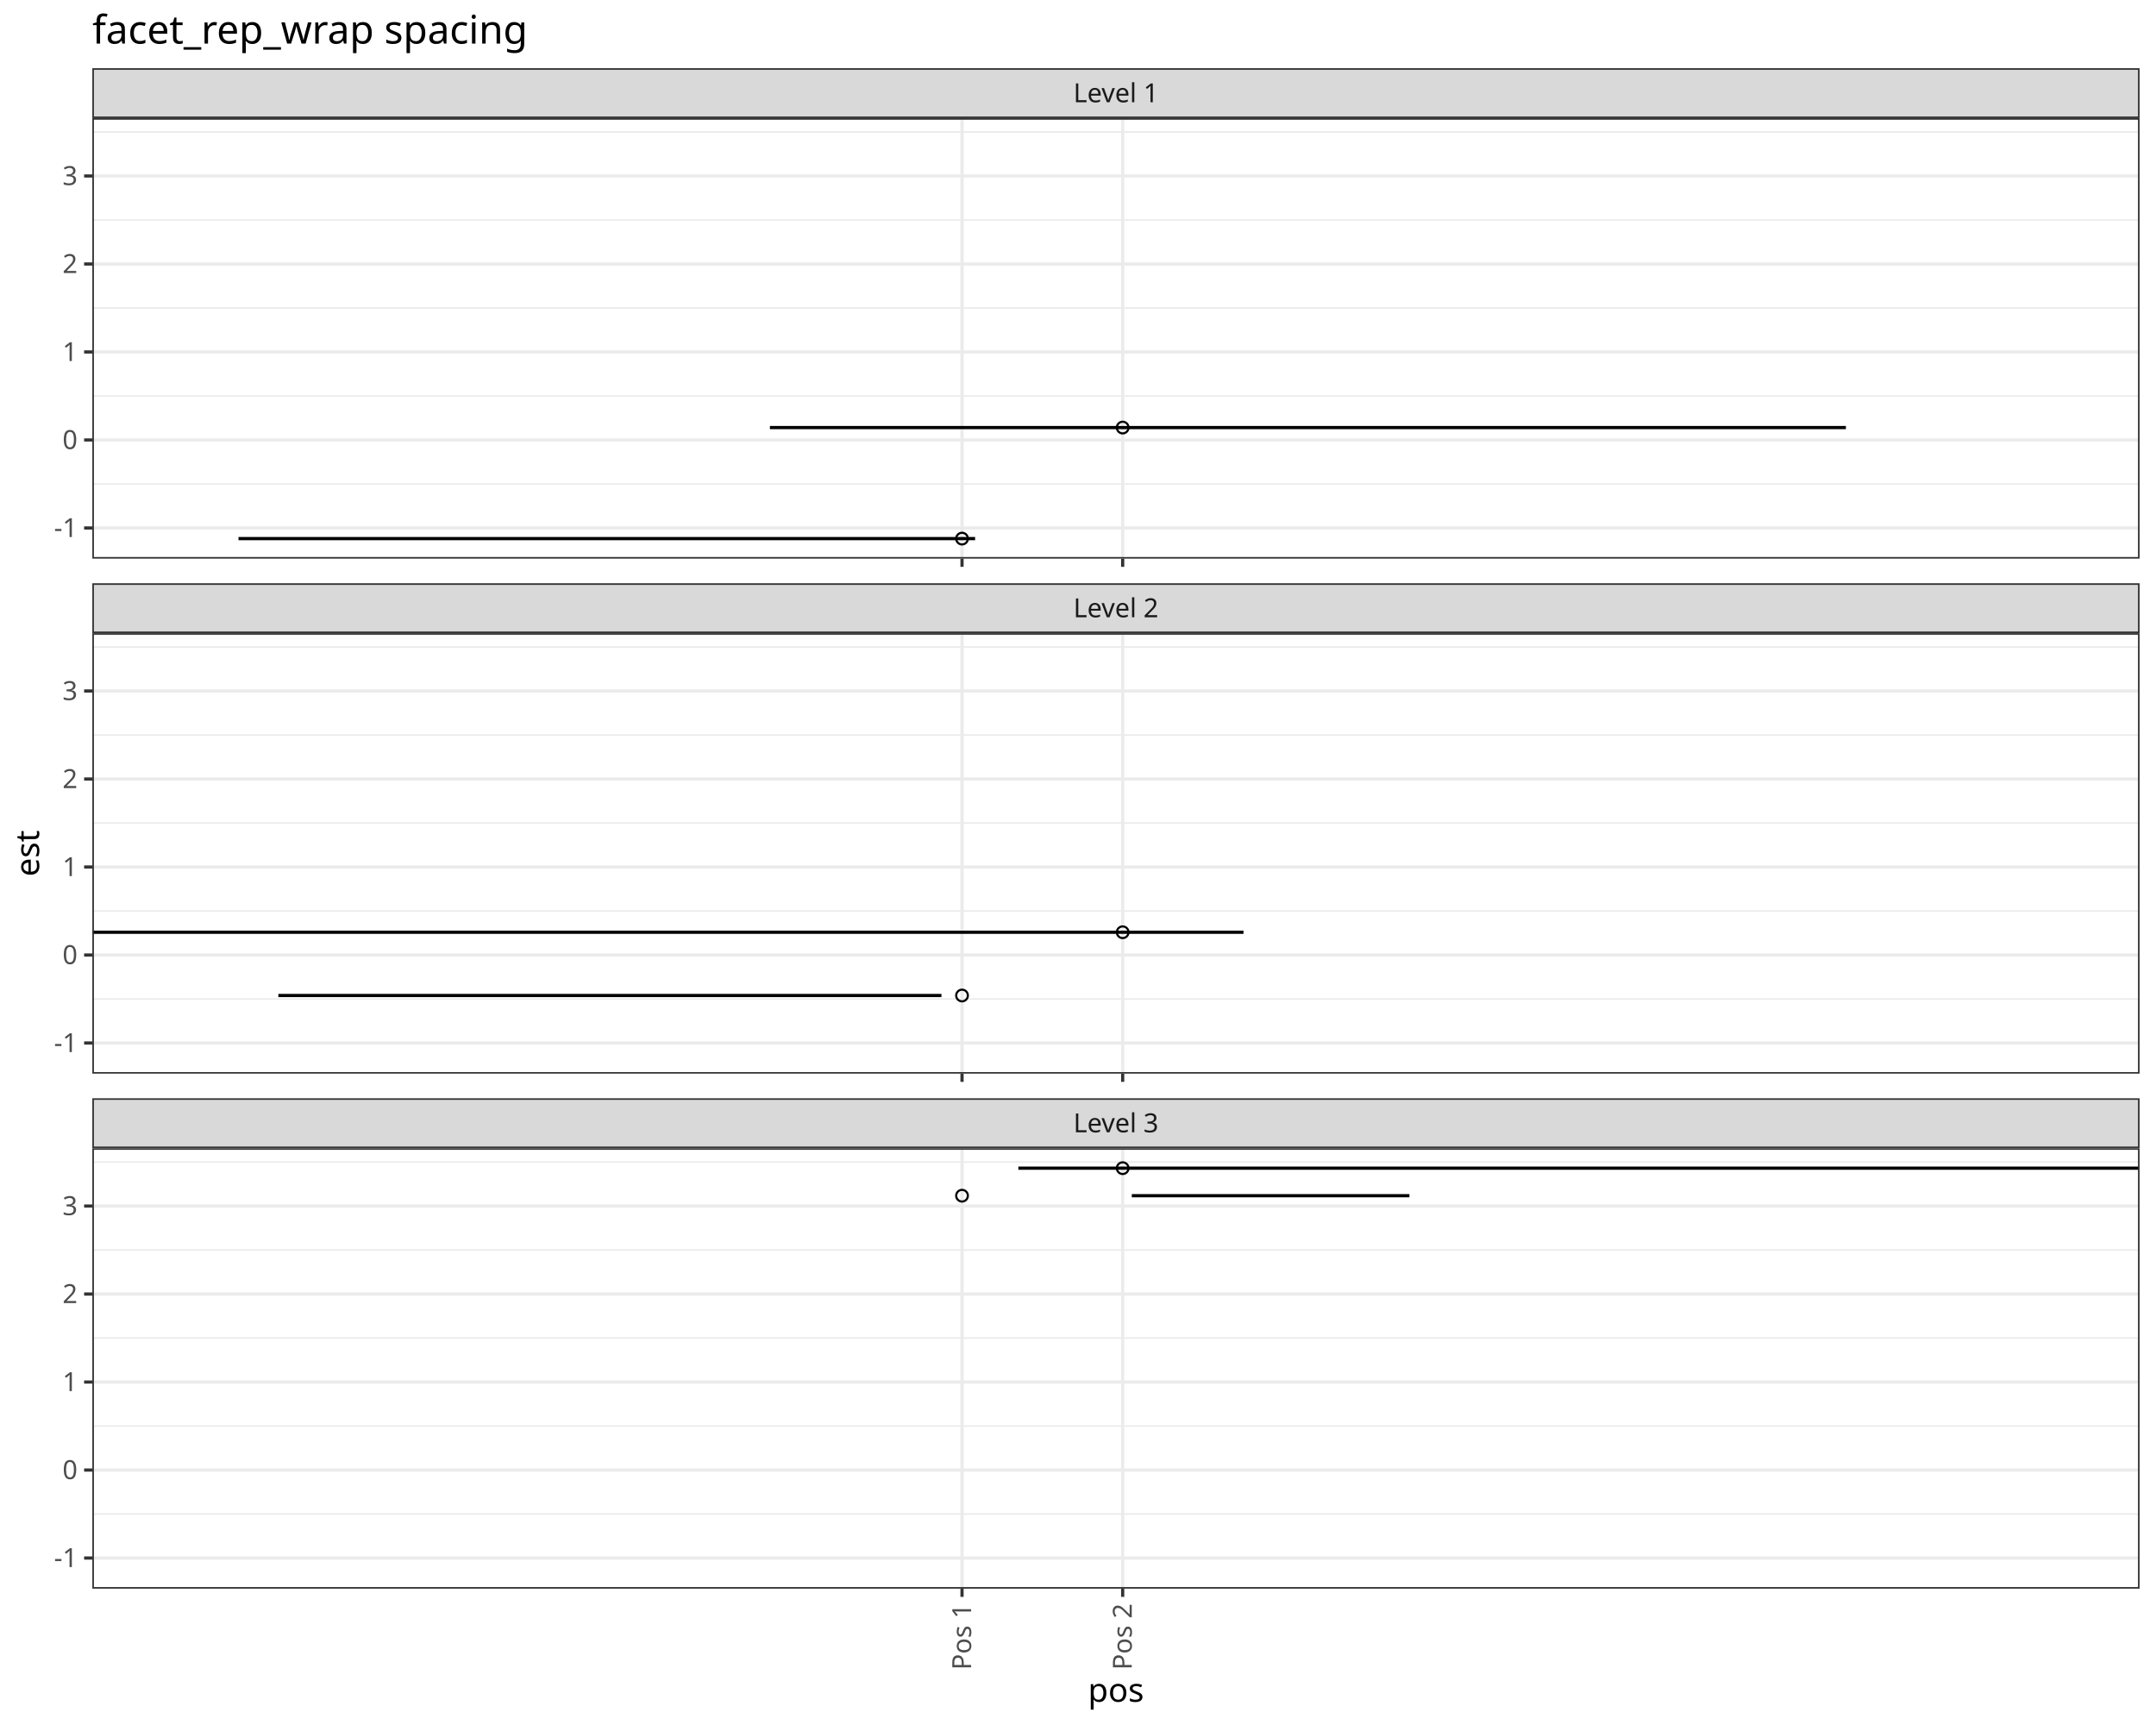
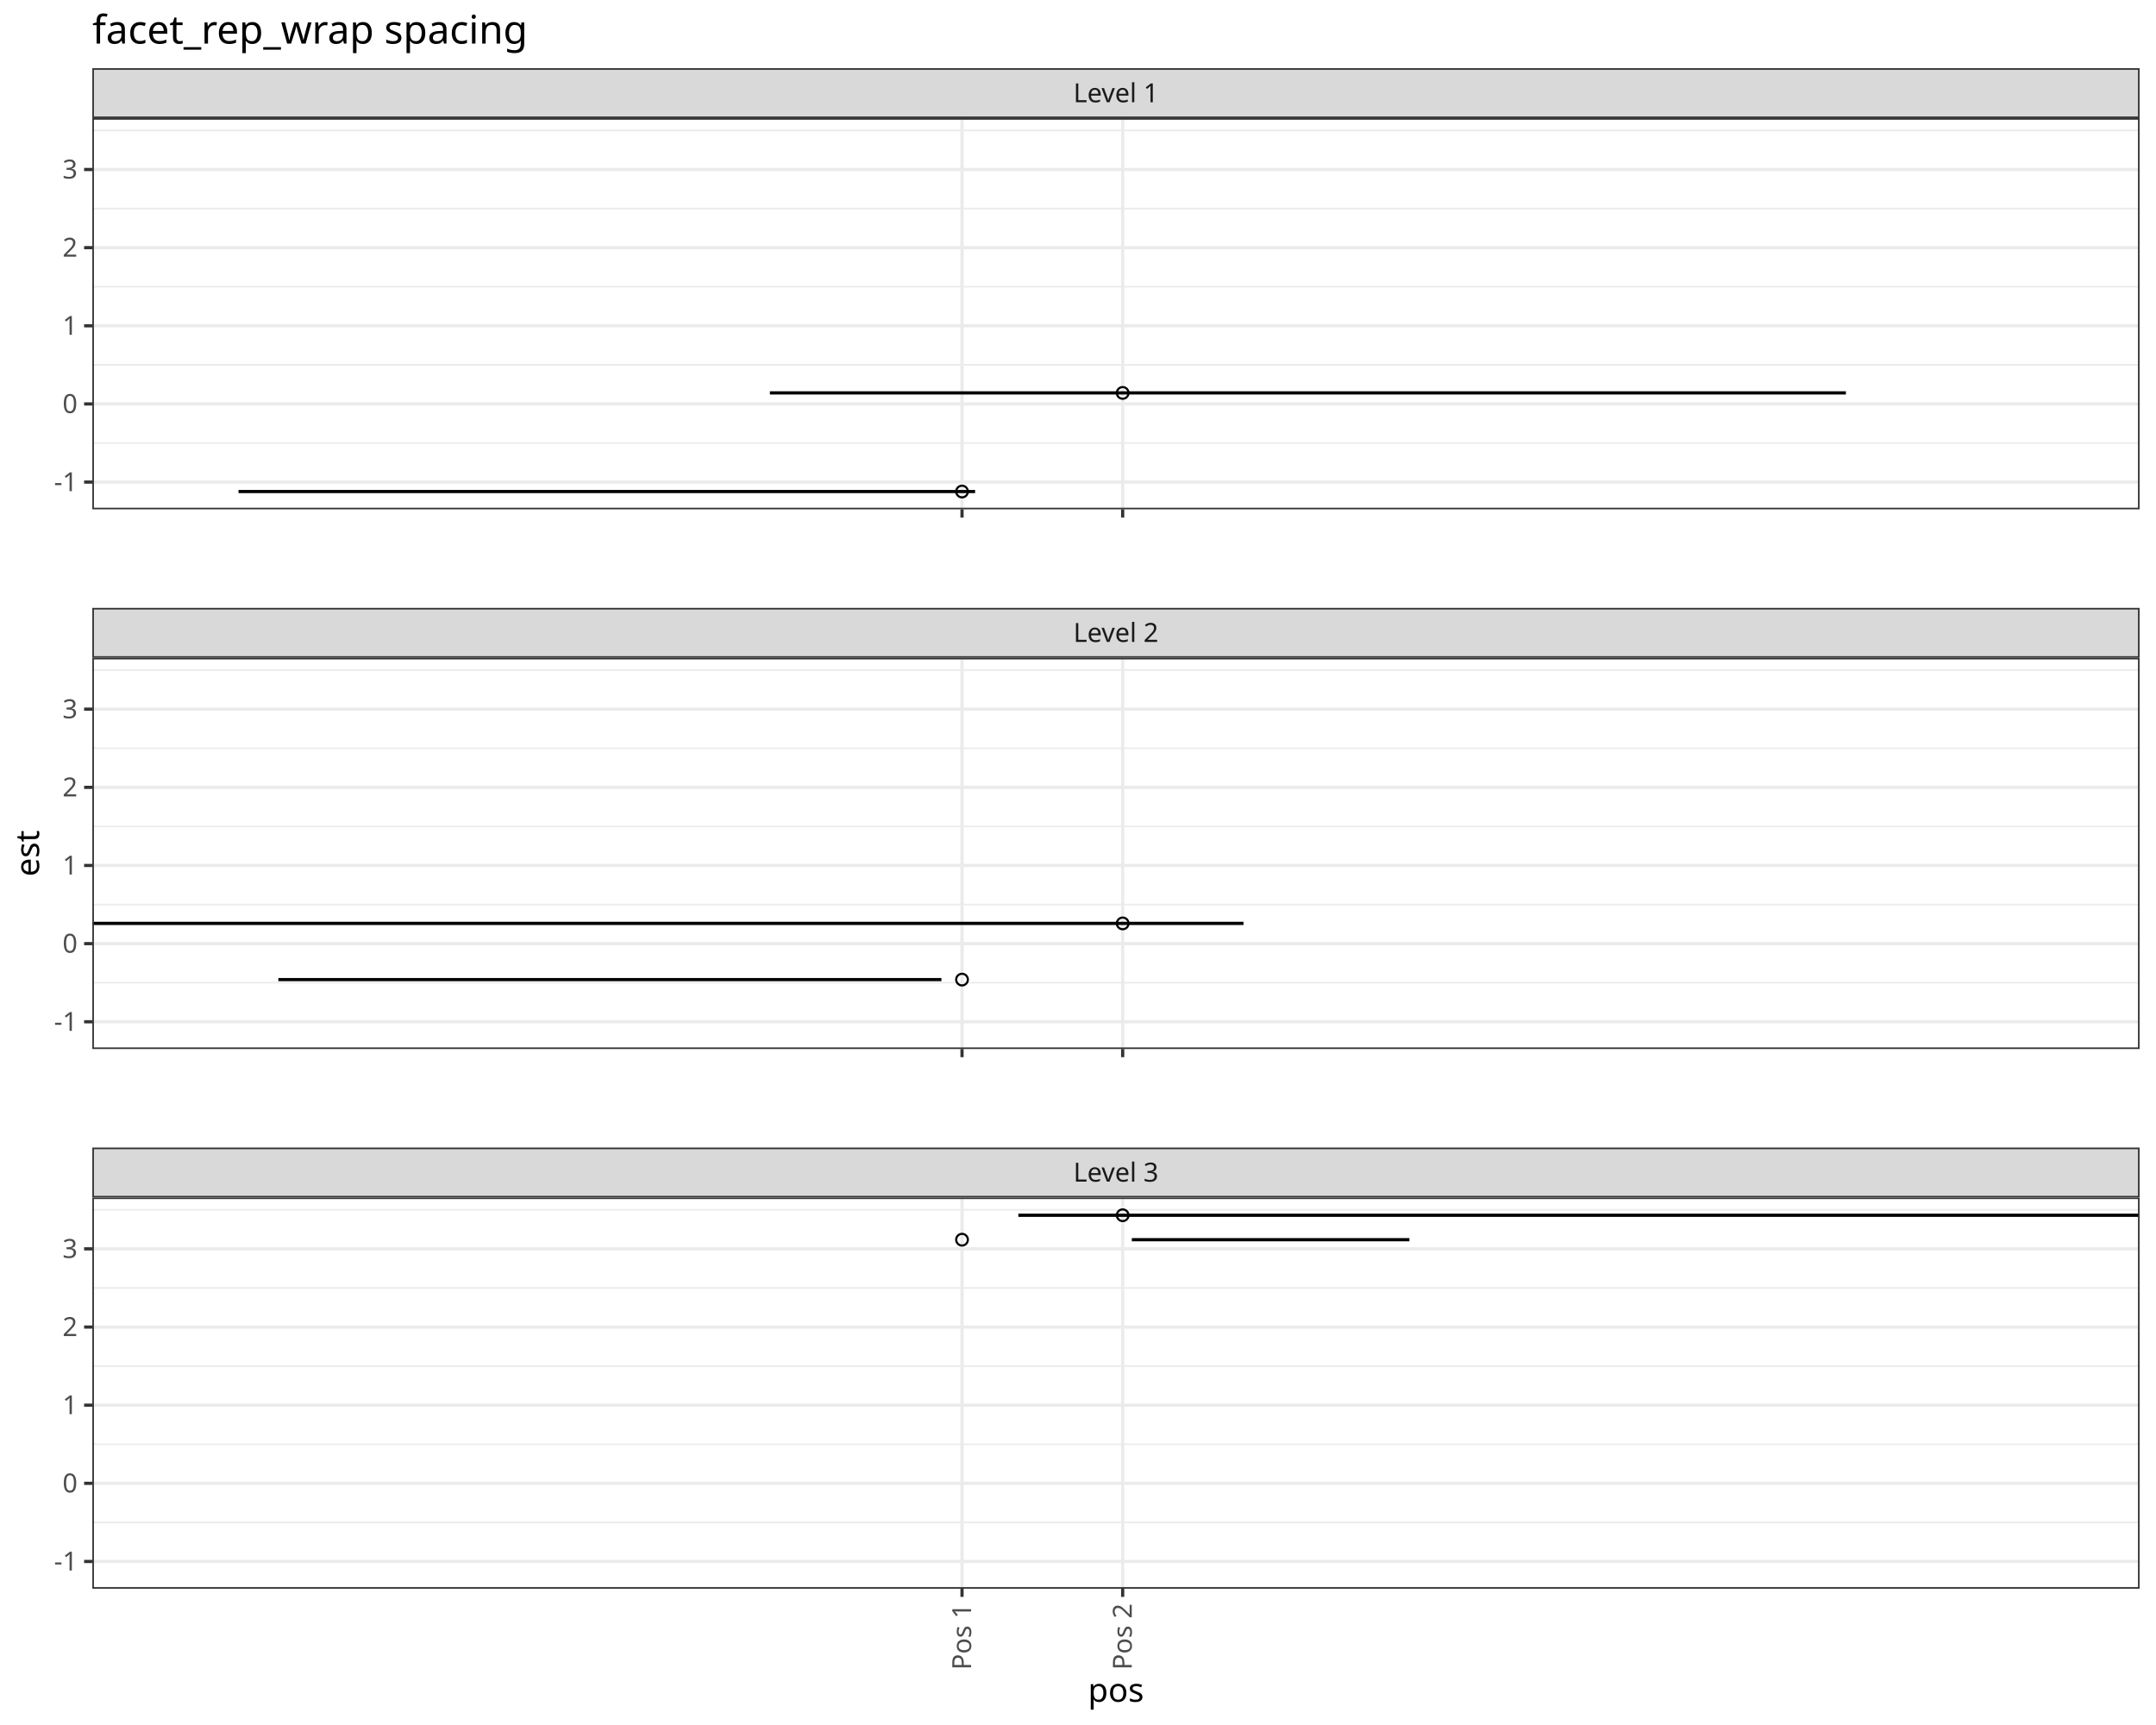
<svg xmlns="http://www.w3.org/2000/svg" class="svglite" data-engine-version="2.0" width="720.00pt" height="576.00pt" viewBox="0 0 720.00 576.00">
  <defs>
    <style type="text/css">
    .svglite line, .svglite polyline, .svglite polygon, .svglite path, .svglite rect, .svglite circle {
      fill: none;
      stroke: #000000;
      stroke-linecap: round;
      stroke-linejoin: round;
      stroke-miterlimit: 10.00;
    }
  </style>
  </defs>
  <rect width="100%" height="100%" style="stroke: none; fill: #FFFFFF;" />
  <defs>
    <clipPath id="cpMC4wMHw3MjAuMDB8MC4wMHw1NzYuMDA=">
      <rect x="0.00" y="0.00" width="720.00" height="576.00" />
    </clipPath>
  </defs>
  <g clip-path="url(#cpMC4wMHw3MjAuMDB8MC4wMHw1NzYuMDA=)">
    <rect x="0.00" y="0.00" width="720.00" height="576.00" style="stroke-width: 1.07; stroke: #FFFFFF; fill: #FFFFFF;" />
  </g>
  <defs>
-     <clipPath id="cpMzAuODN8NzE0LjUyfDM5LjQzfDE4Ni41NA==">
-       <rect x="30.83" y="39.43" width="683.69" height="147.10" />
+     <clipPath id="cpMzAuODN8NzE0LjUyfDM5LjQzfDE3MC4wNw==">
+       <rect x="30.83" y="39.43" width="683.69" height="130.64" />
    </clipPath>
  </defs>
-   <g clip-path="url(#cpMzAuODN8NzE0LjUyfDM5LjQzfDE4Ni41NA==)">
-     <rect x="30.83" y="39.43" width="683.69" height="147.10" style="stroke-width: 1.07; stroke: none; fill: #FFFFFF;" />
-     <polyline points="30.83,161.61 714.52,161.61 " style="stroke-width: 0.53; stroke: #EBEBEB; stroke-linecap: butt;" />
-     <polyline points="30.83,132.22 714.52,132.22 " style="stroke-width: 0.53; stroke: #EBEBEB; stroke-linecap: butt;" />
-     <polyline points="30.83,102.84 714.52,102.84 " style="stroke-width: 0.53; stroke: #EBEBEB; stroke-linecap: butt;" />
-     <polyline points="30.83,73.45 714.52,73.45 " style="stroke-width: 0.53; stroke: #EBEBEB; stroke-linecap: butt;" />
-     <polyline points="30.83,44.07 714.52,44.07 " style="stroke-width: 0.53; stroke: #EBEBEB; stroke-linecap: butt;" />
-     <polyline points="30.83,176.30 714.52,176.30 " style="stroke-width: 1.07; stroke: #EBEBEB; stroke-linecap: butt;" />
-     <polyline points="30.83,146.91 714.52,146.91 " style="stroke-width: 1.07; stroke: #EBEBEB; stroke-linecap: butt;" />
-     <polyline points="30.83,117.53 714.52,117.53 " style="stroke-width: 1.07; stroke: #EBEBEB; stroke-linecap: butt;" />
-     <polyline points="30.83,88.14 714.52,88.14 " style="stroke-width: 1.07; stroke: #EBEBEB; stroke-linecap: butt;" />
-     <polyline points="30.83,58.76 714.52,58.76 " style="stroke-width: 1.07; stroke: #EBEBEB; stroke-linecap: butt;" />
-     <polyline points="321.27,186.54 321.27,39.43 " style="stroke-width: 1.07; stroke: #EBEBEB; stroke-linecap: butt;" />
-     <polyline points="374.92,186.54 374.92,39.43 " style="stroke-width: 1.07; stroke: #EBEBEB; stroke-linecap: butt;" />
-     <circle cx="321.27" cy="179.85" r="1.95" style="stroke-width: 0.71;" />
-     <circle cx="374.92" cy="142.77" r="1.95" style="stroke-width: 0.71;" />
-     <polyline points="325.64,179.85 325.64,179.85 " style="stroke-width: 1.07; stroke-linecap: butt;" />
-     <polyline points="325.64,179.85 79.65,179.85 " style="stroke-width: 1.07; stroke-linecap: butt;" />
-     <polyline points="79.65,179.85 79.65,179.85 " style="stroke-width: 1.07; stroke-linecap: butt;" />
-     <polyline points="616.44,142.77 616.44,142.77 " style="stroke-width: 1.07; stroke-linecap: butt;" />
-     <polyline points="616.44,142.77 257.11,142.77 " style="stroke-width: 1.07; stroke-linecap: butt;" />
-     <polyline points="257.11,142.77 257.11,142.77 " style="stroke-width: 1.07; stroke-linecap: butt;" />
-     <rect x="30.83" y="39.43" width="683.69" height="147.10" style="stroke-width: 1.07; stroke: #333333;" />
+   <g clip-path="url(#cpMzAuODN8NzE0LjUyfDM5LjQzfDE3MC4wNw==)">
+     <rect x="30.83" y="39.43" width="683.69" height="130.64" style="stroke-width: 1.07; stroke: none; fill: #FFFFFF;" />
+     <polyline points="30.83,147.93 714.52,147.93 " style="stroke-width: 0.53; stroke: #EBEBEB; stroke-linecap: butt;" />
+     <polyline points="30.83,121.83 714.52,121.83 " style="stroke-width: 0.53; stroke: #EBEBEB; stroke-linecap: butt;" />
+     <polyline points="30.83,95.74 714.52,95.74 " style="stroke-width: 0.53; stroke: #EBEBEB; stroke-linecap: butt;" />
+     <polyline points="30.83,69.64 714.52,69.64 " style="stroke-width: 0.53; stroke: #EBEBEB; stroke-linecap: butt;" />
+     <polyline points="30.83,43.55 714.52,43.55 " style="stroke-width: 0.53; stroke: #EBEBEB; stroke-linecap: butt;" />
+     <polyline points="30.83,160.98 714.52,160.98 " style="stroke-width: 1.07; stroke: #EBEBEB; stroke-linecap: butt;" />
+     <polyline points="30.83,134.88 714.52,134.88 " style="stroke-width: 1.07; stroke: #EBEBEB; stroke-linecap: butt;" />
+     <polyline points="30.83,108.79 714.52,108.79 " style="stroke-width: 1.07; stroke: #EBEBEB; stroke-linecap: butt;" />
+     <polyline points="30.83,82.69 714.52,82.69 " style="stroke-width: 1.07; stroke: #EBEBEB; stroke-linecap: butt;" />
+     <polyline points="30.83,56.60 714.52,56.60 " style="stroke-width: 1.07; stroke: #EBEBEB; stroke-linecap: butt;" />
+     <polyline points="321.27,170.07 321.27,39.43 " style="stroke-width: 1.07; stroke: #EBEBEB; stroke-linecap: butt;" />
+     <polyline points="374.92,170.07 374.92,39.43 " style="stroke-width: 1.07; stroke: #EBEBEB; stroke-linecap: butt;" />
+     <circle cx="321.27" cy="164.13" r="1.95" style="stroke-width: 0.71;" />
+     <circle cx="374.92" cy="131.20" r="1.95" style="stroke-width: 0.71;" />
+     <polyline points="325.64,164.13 325.64,164.13 " style="stroke-width: 1.07; stroke-linecap: butt;" />
+     <polyline points="325.64,164.13 79.65,164.13 " style="stroke-width: 1.07; stroke-linecap: butt;" />
+     <polyline points="79.65,164.13 79.65,164.13 " style="stroke-width: 1.07; stroke-linecap: butt;" />
+     <polyline points="616.44,131.20 616.44,131.20 " style="stroke-width: 1.07; stroke-linecap: butt;" />
+     <polyline points="616.44,131.20 257.11,131.20 " style="stroke-width: 1.07; stroke-linecap: butt;" />
+     <polyline points="257.11,131.20 257.11,131.20 " style="stroke-width: 1.07; stroke-linecap: butt;" />
+     <rect x="30.83" y="39.43" width="683.69" height="130.64" style="stroke-width: 1.07; stroke: #333333;" />
  </g>
  <g clip-path="url(#cpMC4wMHw3MjAuMDB8MC4wMHw1NzYuMDA=)">
</g>
  <defs>
-     <clipPath id="cpMzAuODN8NzE0LjUyfDIxMS40MXwzNTguNTE=">
-       <rect x="30.83" y="211.41" width="683.69" height="147.10" />
+     <clipPath id="cpMzAuODN8NzE0LjUyfDIxOS42NHwzNTAuMjg=">
+       <rect x="30.83" y="219.64" width="683.69" height="130.64" />
    </clipPath>
  </defs>
-   <g clip-path="url(#cpMzAuODN8NzE0LjUyfDIxMS40MXwzNTguNTE=)">
-     <rect x="30.83" y="211.41" width="683.69" height="147.10" style="stroke-width: 1.07; stroke: none; fill: #FFFFFF;" />
-     <polyline points="30.83,333.58 714.52,333.58 " style="stroke-width: 0.53; stroke: #EBEBEB; stroke-linecap: butt;" />
-     <polyline points="30.83,304.20 714.52,304.20 " style="stroke-width: 0.53; stroke: #EBEBEB; stroke-linecap: butt;" />
-     <polyline points="30.83,274.81 714.52,274.81 " style="stroke-width: 0.53; stroke: #EBEBEB; stroke-linecap: butt;" />
-     <polyline points="30.83,245.43 714.52,245.43 " style="stroke-width: 0.53; stroke: #EBEBEB; stroke-linecap: butt;" />
-     <polyline points="30.83,216.04 714.52,216.04 " style="stroke-width: 0.53; stroke: #EBEBEB; stroke-linecap: butt;" />
-     <polyline points="30.83,348.27 714.52,348.27 " style="stroke-width: 1.07; stroke: #EBEBEB; stroke-linecap: butt;" />
-     <polyline points="30.83,318.89 714.52,318.89 " style="stroke-width: 1.07; stroke: #EBEBEB; stroke-linecap: butt;" />
-     <polyline points="30.83,289.50 714.52,289.50 " style="stroke-width: 1.07; stroke: #EBEBEB; stroke-linecap: butt;" />
-     <polyline points="30.83,260.12 714.52,260.12 " style="stroke-width: 1.07; stroke: #EBEBEB; stroke-linecap: butt;" />
-     <polyline points="30.83,230.73 714.52,230.73 " style="stroke-width: 1.07; stroke: #EBEBEB; stroke-linecap: butt;" />
-     <polyline points="321.27,358.51 321.27,211.41 " style="stroke-width: 1.07; stroke: #EBEBEB; stroke-linecap: butt;" />
-     <polyline points="374.92,358.51 374.92,211.41 " style="stroke-width: 1.07; stroke: #EBEBEB; stroke-linecap: butt;" />
-     <circle cx="321.27" cy="332.41" r="1.95" style="stroke-width: 0.71;" />
-     <circle cx="374.92" cy="311.29" r="1.95" style="stroke-width: 0.71;" />
-     <polyline points="314.39,332.41 314.39,332.41 " style="stroke-width: 1.07; stroke-linecap: butt;" />
-     <polyline points="314.39,332.41 92.96,332.41 " style="stroke-width: 1.07; stroke-linecap: butt;" />
-     <polyline points="92.96,332.41 92.96,332.41 " style="stroke-width: 1.07; stroke-linecap: butt;" />
-     <polyline points="415.27,311.29 415.27,311.29 " style="stroke-width: 1.07; stroke-linecap: butt;" />
-     <polyline points="415.27,311.29 30.83,311.29 " style="stroke-width: 1.07; stroke-linecap: butt;" />
-     <polyline points="30.83,311.29 30.83,311.29 " style="stroke-width: 1.07; stroke-linecap: butt;" />
-     <rect x="30.83" y="211.41" width="683.69" height="147.10" style="stroke-width: 1.07; stroke: #333333;" />
+   <g clip-path="url(#cpMzAuODN8NzE0LjUyfDIxOS42NHwzNTAuMjg=)">
+     <rect x="30.83" y="219.64" width="683.69" height="130.64" style="stroke-width: 1.07; stroke: none; fill: #FFFFFF;" />
+     <polyline points="30.83,328.14 714.52,328.14 " style="stroke-width: 0.53; stroke: #EBEBEB; stroke-linecap: butt;" />
+     <polyline points="30.83,302.04 714.52,302.04 " style="stroke-width: 0.53; stroke: #EBEBEB; stroke-linecap: butt;" />
+     <polyline points="30.83,275.95 714.52,275.95 " style="stroke-width: 0.53; stroke: #EBEBEB; stroke-linecap: butt;" />
+     <polyline points="30.83,249.85 714.52,249.85 " style="stroke-width: 0.53; stroke: #EBEBEB; stroke-linecap: butt;" />
+     <polyline points="30.83,223.76 714.52,223.76 " style="stroke-width: 0.53; stroke: #EBEBEB; stroke-linecap: butt;" />
+     <polyline points="30.83,341.18 714.52,341.18 " style="stroke-width: 1.07; stroke: #EBEBEB; stroke-linecap: butt;" />
+     <polyline points="30.83,315.09 714.52,315.09 " style="stroke-width: 1.07; stroke: #EBEBEB; stroke-linecap: butt;" />
+     <polyline points="30.83,288.99 714.52,288.99 " style="stroke-width: 1.07; stroke: #EBEBEB; stroke-linecap: butt;" />
+     <polyline points="30.83,262.90 714.52,262.90 " style="stroke-width: 1.07; stroke: #EBEBEB; stroke-linecap: butt;" />
+     <polyline points="30.83,236.80 714.52,236.80 " style="stroke-width: 1.07; stroke: #EBEBEB; stroke-linecap: butt;" />
+     <polyline points="321.27,350.28 321.27,219.64 " style="stroke-width: 1.07; stroke: #EBEBEB; stroke-linecap: butt;" />
+     <polyline points="374.92,350.28 374.92,219.64 " style="stroke-width: 1.07; stroke: #EBEBEB; stroke-linecap: butt;" />
+     <circle cx="321.27" cy="327.10" r="1.95" style="stroke-width: 0.71;" />
+     <circle cx="374.92" cy="308.34" r="1.95" style="stroke-width: 0.71;" />
+     <polyline points="314.39,327.10 314.39,327.10 " style="stroke-width: 1.07; stroke-linecap: butt;" />
+     <polyline points="314.39,327.10 92.96,327.10 " style="stroke-width: 1.07; stroke-linecap: butt;" />
+     <polyline points="92.96,327.10 92.96,327.10 " style="stroke-width: 1.07; stroke-linecap: butt;" />
+     <polyline points="415.27,308.34 415.27,308.34 " style="stroke-width: 1.07; stroke-linecap: butt;" />
+     <polyline points="415.27,308.34 30.83,308.34 " style="stroke-width: 1.07; stroke-linecap: butt;" />
+     <polyline points="30.83,308.34 30.83,308.34 " style="stroke-width: 1.07; stroke-linecap: butt;" />
+     <rect x="30.83" y="219.64" width="683.69" height="130.64" style="stroke-width: 1.07; stroke: #333333;" />
  </g>
  <g clip-path="url(#cpMC4wMHw3MjAuMDB8MC4wMHw1NzYuMDA=)">
</g>
  <defs>
-     <clipPath id="cpMzAuODN8NzE0LjUyfDM4My4zOHw1MzAuNDk=">
-       <rect x="30.83" y="383.38" width="683.69" height="147.10" />
+     <clipPath id="cpMzAuODN8NzE0LjUyfDM5OS44NXw1MzAuNDk=">
+       <rect x="30.83" y="399.85" width="683.69" height="130.64" />
    </clipPath>
  </defs>
-   <g clip-path="url(#cpMzAuODN8NzE0LjUyfDM4My4zOHw1MzAuNDk=)">
-     <rect x="30.83" y="383.38" width="683.69" height="147.10" style="stroke-width: 1.07; stroke: none; fill: #FFFFFF;" />
-     <polyline points="30.83,505.55 714.52,505.55 " style="stroke-width: 0.53; stroke: #EBEBEB; stroke-linecap: butt;" />
-     <polyline points="30.83,476.17 714.52,476.17 " style="stroke-width: 0.53; stroke: #EBEBEB; stroke-linecap: butt;" />
-     <polyline points="30.83,446.78 714.52,446.78 " style="stroke-width: 0.53; stroke: #EBEBEB; stroke-linecap: butt;" />
-     <polyline points="30.83,417.40 714.52,417.40 " style="stroke-width: 0.53; stroke: #EBEBEB; stroke-linecap: butt;" />
-     <polyline points="30.83,388.02 714.52,388.02 " style="stroke-width: 0.53; stroke: #EBEBEB; stroke-linecap: butt;" />
-     <polyline points="30.83,520.25 714.52,520.25 " style="stroke-width: 1.07; stroke: #EBEBEB; stroke-linecap: butt;" />
-     <polyline points="30.83,490.86 714.52,490.86 " style="stroke-width: 1.07; stroke: #EBEBEB; stroke-linecap: butt;" />
-     <polyline points="30.83,461.48 714.52,461.48 " style="stroke-width: 1.07; stroke: #EBEBEB; stroke-linecap: butt;" />
-     <polyline points="30.83,432.09 714.52,432.09 " style="stroke-width: 1.07; stroke: #EBEBEB; stroke-linecap: butt;" />
-     <polyline points="30.83,402.71 714.52,402.71 " style="stroke-width: 1.07; stroke: #EBEBEB; stroke-linecap: butt;" />
-     <polyline points="321.27,530.49 321.27,383.38 " style="stroke-width: 1.07; stroke: #EBEBEB; stroke-linecap: butt;" />
-     <polyline points="374.92,530.49 374.92,383.38 " style="stroke-width: 1.07; stroke: #EBEBEB; stroke-linecap: butt;" />
-     <circle cx="321.27" cy="399.26" r="1.95" style="stroke-width: 0.71;" />
-     <circle cx="374.92" cy="390.07" r="1.95" style="stroke-width: 0.71;" />
-     <polyline points="470.68,399.26 470.68,399.26 " style="stroke-width: 1.07; stroke-linecap: butt;" />
-     <polyline points="470.68,399.26 377.97,399.26 " style="stroke-width: 1.07; stroke-linecap: butt;" />
-     <polyline points="377.97,399.26 377.97,399.26 " style="stroke-width: 1.07; stroke-linecap: butt;" />
-     <polyline points="714.52,390.07 714.52,390.07 " style="stroke-width: 1.07; stroke-linecap: butt;" />
-     <polyline points="714.52,390.07 340.08,390.07 " style="stroke-width: 1.07; stroke-linecap: butt;" />
-     <polyline points="340.08,390.07 340.08,390.07 " style="stroke-width: 1.07; stroke-linecap: butt;" />
-     <rect x="30.83" y="383.38" width="683.69" height="147.10" style="stroke-width: 1.07; stroke: #333333;" />
+   <g clip-path="url(#cpMzAuODN8NzE0LjUyfDM5OS44NXw1MzAuNDk=)">
+     <rect x="30.83" y="399.85" width="683.69" height="130.64" style="stroke-width: 1.07; stroke: none; fill: #FFFFFF;" />
+     <polyline points="30.83,508.34 714.52,508.34 " style="stroke-width: 0.53; stroke: #EBEBEB; stroke-linecap: butt;" />
+     <polyline points="30.83,482.25 714.52,482.25 " style="stroke-width: 0.53; stroke: #EBEBEB; stroke-linecap: butt;" />
+     <polyline points="30.83,456.15 714.52,456.15 " style="stroke-width: 0.53; stroke: #EBEBEB; stroke-linecap: butt;" />
+     <polyline points="30.83,430.06 714.52,430.06 " style="stroke-width: 0.53; stroke: #EBEBEB; stroke-linecap: butt;" />
+     <polyline points="30.83,403.96 714.52,403.96 " style="stroke-width: 0.53; stroke: #EBEBEB; stroke-linecap: butt;" />
+     <polyline points="30.83,521.39 714.52,521.39 " style="stroke-width: 1.07; stroke: #EBEBEB; stroke-linecap: butt;" />
+     <polyline points="30.83,495.30 714.52,495.30 " style="stroke-width: 1.07; stroke: #EBEBEB; stroke-linecap: butt;" />
+     <polyline points="30.83,469.20 714.52,469.20 " style="stroke-width: 1.07; stroke: #EBEBEB; stroke-linecap: butt;" />
+     <polyline points="30.83,443.11 714.52,443.11 " style="stroke-width: 1.07; stroke: #EBEBEB; stroke-linecap: butt;" />
+     <polyline points="30.83,417.01 714.52,417.01 " style="stroke-width: 1.07; stroke: #EBEBEB; stroke-linecap: butt;" />
+     <polyline points="321.27,530.49 321.27,399.85 " style="stroke-width: 1.07; stroke: #EBEBEB; stroke-linecap: butt;" />
+     <polyline points="374.92,530.49 374.92,399.85 " style="stroke-width: 1.07; stroke: #EBEBEB; stroke-linecap: butt;" />
+     <circle cx="321.27" cy="413.95" r="1.95" style="stroke-width: 0.71;" />
+     <circle cx="374.92" cy="405.79" r="1.95" style="stroke-width: 0.71;" />
+     <polyline points="470.68,413.95 470.68,413.95 " style="stroke-width: 1.07; stroke-linecap: butt;" />
+     <polyline points="470.68,413.95 377.97,413.95 " style="stroke-width: 1.07; stroke-linecap: butt;" />
+     <polyline points="377.97,413.95 377.97,413.95 " style="stroke-width: 1.07; stroke-linecap: butt;" />
+     <polyline points="714.52,405.79 714.52,405.79 " style="stroke-width: 1.07; stroke-linecap: butt;" />
+     <polyline points="714.52,405.79 340.08,405.79 " style="stroke-width: 1.07; stroke-linecap: butt;" />
+     <polyline points="340.08,405.79 340.08,405.79 " style="stroke-width: 1.07; stroke-linecap: butt;" />
+     <rect x="30.83" y="399.85" width="683.69" height="130.64" style="stroke-width: 1.07; stroke: #333333;" />
  </g>
  <g clip-path="url(#cpMC4wMHw3MjAuMDB8MC4wMHw1NzYuMDA=)">
</g>
  <defs>
-     <clipPath id="cpMzAuODN8NzE0LjUyfDM2Ni43M3wzODMuMzg=">
-       <rect x="30.83" y="366.73" width="683.69" height="16.65" />
+     <clipPath id="cpMzAuODN8NzE0LjUyfDM4My4yMHwzOTkuODU=">
+       <rect x="30.83" y="383.20" width="683.69" height="16.65" />
    </clipPath>
  </defs>
-   <g clip-path="url(#cpMzAuODN8NzE0LjUyfDM2Ni43M3wzODMuMzg=)">
-     <rect x="30.83" y="366.73" width="683.69" height="16.65" style="stroke-width: 1.07; stroke: #333333; fill: #D9D9D9;" />
-     <text x="372.67" y="378.09" text-anchor="middle" style="font-size: 8.80px; fill: #1A1A1A; font-family: sans;" textLength="28.38px" lengthAdjust="spacingAndGlyphs">Level 3</text>
+   <g clip-path="url(#cpMzAuODN8NzE0LjUyfDM4My4yMHwzOTkuODU=)">
+     <rect x="30.83" y="383.20" width="683.69" height="16.65" style="stroke-width: 1.07; stroke: #333333; fill: #D9D9D9;" />
+     <text x="372.67" y="394.55" text-anchor="middle" style="font-size: 8.80px; fill: #1A1A1A; font-family: sans;" textLength="28.38px" lengthAdjust="spacingAndGlyphs">Level 3</text>
  </g>
  <g clip-path="url(#cpMC4wMHw3MjAuMDB8MC4wMHw1NzYuMDA=)">
</g>
  <defs>
-     <clipPath id="cpMzAuODN8NzE0LjUyfDE5NC43NnwyMTEuNDE=">
-       <rect x="30.83" y="194.76" width="683.69" height="16.65" />
+     <clipPath id="cpMzAuODN8NzE0LjUyfDIwMi45OXwyMTkuNjQ=">
+       <rect x="30.83" y="202.99" width="683.69" height="16.65" />
    </clipPath>
  </defs>
-   <g clip-path="url(#cpMzAuODN8NzE0LjUyfDE5NC43NnwyMTEuNDE=)">
-     <rect x="30.83" y="194.76" width="683.69" height="16.65" style="stroke-width: 1.07; stroke: #333333; fill: #D9D9D9;" />
-     <text x="372.67" y="206.11" text-anchor="middle" style="font-size: 8.80px; fill: #1A1A1A; font-family: sans;" textLength="28.38px" lengthAdjust="spacingAndGlyphs">Level 2</text>
+   <g clip-path="url(#cpMzAuODN8NzE0LjUyfDIwMi45OXwyMTkuNjQ=)">
+     <rect x="30.83" y="202.99" width="683.69" height="16.65" style="stroke-width: 1.07; stroke: #333333; fill: #D9D9D9;" />
+     <text x="372.67" y="214.34" text-anchor="middle" style="font-size: 8.80px; fill: #1A1A1A; font-family: sans;" textLength="28.38px" lengthAdjust="spacingAndGlyphs">Level 2</text>
  </g>
  <g clip-path="url(#cpMC4wMHw3MjAuMDB8MC4wMHw1NzYuMDA=)">
</g>
  <defs>
    <clipPath id="cpMzAuODN8NzE0LjUyfDIyLjc4fDM5LjQz">
      <rect x="30.83" y="22.78" width="683.69" height="16.65" />
    </clipPath>
  </defs>
  <g clip-path="url(#cpMzAuODN8NzE0LjUyfDIyLjc4fDM5LjQz)">
    <rect x="30.83" y="22.78" width="683.69" height="16.65" style="stroke-width: 1.07; stroke: #333333; fill: #D9D9D9;" />
    <text x="372.67" y="34.14" text-anchor="middle" style="font-size: 8.80px; fill: #1A1A1A; font-family: sans;" textLength="28.38px" lengthAdjust="spacingAndGlyphs">Level 1</text>
  </g>
  <g clip-path="url(#cpMC4wMHw3MjAuMDB8MC4wMHw1NzYuMDA=)">
    <polyline points="321.27,533.23 321.27,530.49 " style="stroke-width: 1.07; stroke: #333333; stroke-linecap: butt;" />
    <polyline points="374.92,533.23 374.92,530.49 " style="stroke-width: 1.07; stroke: #333333; stroke-linecap: butt;" />
    <text transform="translate(324.30,535.42) rotate(-90)" text-anchor="end" style="font-size: 8.80px; fill: #4D4D4D; font-family: sans;" textLength="22.51px" lengthAdjust="spacingAndGlyphs">Pos 1</text>
    <text transform="translate(377.95,535.42) rotate(-90)" text-anchor="end" style="font-size: 8.80px; fill: #4D4D4D; font-family: sans;" textLength="22.51px" lengthAdjust="spacingAndGlyphs">Pos 2</text>
-     <polyline points="321.27,361.25 321.27,358.51 " style="stroke-width: 1.07; stroke: #333333; stroke-linecap: butt;" />
-     <polyline points="374.92,361.25 374.92,358.51 " style="stroke-width: 1.07; stroke: #333333; stroke-linecap: butt;" />
-     <polyline points="321.27,189.28 321.27,186.54 " style="stroke-width: 1.07; stroke: #333333; stroke-linecap: butt;" />
-     <polyline points="374.92,189.28 374.92,186.54 " style="stroke-width: 1.07; stroke: #333333; stroke-linecap: butt;" />
-     <text x="25.90" y="179.33" text-anchor="end" style="font-size: 8.80px; fill: #4D4D4D; font-family: sans;" textLength="7.82px" lengthAdjust="spacingAndGlyphs">-1</text>
-     <text x="25.90" y="149.94" text-anchor="end" style="font-size: 8.80px; fill: #4D4D4D; font-family: sans;" textLength="4.89px" lengthAdjust="spacingAndGlyphs">0</text>
-     <text x="25.90" y="120.56" text-anchor="end" style="font-size: 8.80px; fill: #4D4D4D; font-family: sans;" textLength="4.89px" lengthAdjust="spacingAndGlyphs">1</text>
-     <text x="25.90" y="91.17" text-anchor="end" style="font-size: 8.80px; fill: #4D4D4D; font-family: sans;" textLength="4.89px" lengthAdjust="spacingAndGlyphs">2</text>
-     <text x="25.90" y="61.79" text-anchor="end" style="font-size: 8.80px; fill: #4D4D4D; font-family: sans;" textLength="4.89px" lengthAdjust="spacingAndGlyphs">3</text>
-     <polyline points="28.09,176.30 30.83,176.30 " style="stroke-width: 1.07; stroke: #333333; stroke-linecap: butt;" />
-     <polyline points="28.09,146.91 30.83,146.91 " style="stroke-width: 1.07; stroke: #333333; stroke-linecap: butt;" />
-     <polyline points="28.09,117.53 30.83,117.53 " style="stroke-width: 1.07; stroke: #333333; stroke-linecap: butt;" />
-     <polyline points="28.09,88.14 30.83,88.14 " style="stroke-width: 1.07; stroke: #333333; stroke-linecap: butt;" />
-     <polyline points="28.09,58.76 30.83,58.76 " style="stroke-width: 1.07; stroke: #333333; stroke-linecap: butt;" />
-     <text x="25.90" y="351.30" text-anchor="end" style="font-size: 8.80px; fill: #4D4D4D; font-family: sans;" textLength="7.82px" lengthAdjust="spacingAndGlyphs">-1</text>
-     <text x="25.90" y="321.92" text-anchor="end" style="font-size: 8.80px; fill: #4D4D4D; font-family: sans;" textLength="4.89px" lengthAdjust="spacingAndGlyphs">0</text>
-     <text x="25.90" y="292.53" text-anchor="end" style="font-size: 8.80px; fill: #4D4D4D; font-family: sans;" textLength="4.89px" lengthAdjust="spacingAndGlyphs">1</text>
-     <text x="25.90" y="263.15" text-anchor="end" style="font-size: 8.80px; fill: #4D4D4D; font-family: sans;" textLength="4.89px" lengthAdjust="spacingAndGlyphs">2</text>
-     <text x="25.90" y="233.76" text-anchor="end" style="font-size: 8.80px; fill: #4D4D4D; font-family: sans;" textLength="4.89px" lengthAdjust="spacingAndGlyphs">3</text>
-     <polyline points="28.09,348.27 30.83,348.27 " style="stroke-width: 1.07; stroke: #333333; stroke-linecap: butt;" />
-     <polyline points="28.09,318.89 30.83,318.89 " style="stroke-width: 1.07; stroke: #333333; stroke-linecap: butt;" />
-     <polyline points="28.09,289.50 30.83,289.50 " style="stroke-width: 1.07; stroke: #333333; stroke-linecap: butt;" />
-     <polyline points="28.09,260.12 30.83,260.12 " style="stroke-width: 1.07; stroke: #333333; stroke-linecap: butt;" />
-     <polyline points="28.09,230.73 30.83,230.73 " style="stroke-width: 1.07; stroke: #333333; stroke-linecap: butt;" />
-     <text x="25.90" y="523.27" text-anchor="end" style="font-size: 8.80px; fill: #4D4D4D; font-family: sans;" textLength="7.82px" lengthAdjust="spacingAndGlyphs">-1</text>
-     <text x="25.90" y="493.89" text-anchor="end" style="font-size: 8.80px; fill: #4D4D4D; font-family: sans;" textLength="4.89px" lengthAdjust="spacingAndGlyphs">0</text>
-     <text x="25.90" y="464.51" text-anchor="end" style="font-size: 8.80px; fill: #4D4D4D; font-family: sans;" textLength="4.89px" lengthAdjust="spacingAndGlyphs">1</text>
-     <text x="25.90" y="435.12" text-anchor="end" style="font-size: 8.80px; fill: #4D4D4D; font-family: sans;" textLength="4.89px" lengthAdjust="spacingAndGlyphs">2</text>
-     <text x="25.90" y="405.74" text-anchor="end" style="font-size: 8.80px; fill: #4D4D4D; font-family: sans;" textLength="4.89px" lengthAdjust="spacingAndGlyphs">3</text>
-     <polyline points="28.09,520.25 30.83,520.25 " style="stroke-width: 1.07; stroke: #333333; stroke-linecap: butt;" />
-     <polyline points="28.09,490.86 30.83,490.86 " style="stroke-width: 1.07; stroke: #333333; stroke-linecap: butt;" />
-     <polyline points="28.09,461.48 30.83,461.48 " style="stroke-width: 1.07; stroke: #333333; stroke-linecap: butt;" />
-     <polyline points="28.09,432.09 30.83,432.09 " style="stroke-width: 1.07; stroke: #333333; stroke-linecap: butt;" />
-     <polyline points="28.09,402.71 30.83,402.71 " style="stroke-width: 1.07; stroke: #333333; stroke-linecap: butt;" />
+     <polyline points="321.27,353.02 321.27,350.28 " style="stroke-width: 1.07; stroke: #333333; stroke-linecap: butt;" />
+     <polyline points="374.92,353.02 374.92,350.28 " style="stroke-width: 1.07; stroke: #333333; stroke-linecap: butt;" />
+     <polyline points="321.27,172.81 321.27,170.07 " style="stroke-width: 1.07; stroke: #333333; stroke-linecap: butt;" />
+     <polyline points="374.92,172.81 374.92,170.07 " style="stroke-width: 1.07; stroke: #333333; stroke-linecap: butt;" />
+     <text x="25.90" y="164.01" text-anchor="end" style="font-size: 8.80px; fill: #4D4D4D; font-family: sans;" textLength="7.82px" lengthAdjust="spacingAndGlyphs">-1</text>
+     <text x="25.90" y="137.91" text-anchor="end" style="font-size: 8.80px; fill: #4D4D4D; font-family: sans;" textLength="4.89px" lengthAdjust="spacingAndGlyphs">0</text>
+     <text x="25.90" y="111.81" text-anchor="end" style="font-size: 8.80px; fill: #4D4D4D; font-family: sans;" textLength="4.89px" lengthAdjust="spacingAndGlyphs">1</text>
+     <text x="25.90" y="85.72" text-anchor="end" style="font-size: 8.80px; fill: #4D4D4D; font-family: sans;" textLength="4.89px" lengthAdjust="spacingAndGlyphs">2</text>
+     <text x="25.90" y="59.62" text-anchor="end" style="font-size: 8.80px; fill: #4D4D4D; font-family: sans;" textLength="4.89px" lengthAdjust="spacingAndGlyphs">3</text>
+     <polyline points="28.09,160.98 30.83,160.98 " style="stroke-width: 1.07; stroke: #333333; stroke-linecap: butt;" />
+     <polyline points="28.09,134.88 30.83,134.88 " style="stroke-width: 1.07; stroke: #333333; stroke-linecap: butt;" />
+     <polyline points="28.09,108.79 30.83,108.79 " style="stroke-width: 1.07; stroke: #333333; stroke-linecap: butt;" />
+     <polyline points="28.09,82.69 30.83,82.69 " style="stroke-width: 1.07; stroke: #333333; stroke-linecap: butt;" />
+     <polyline points="28.09,56.60 30.83,56.60 " style="stroke-width: 1.07; stroke: #333333; stroke-linecap: butt;" />
+     <text x="25.90" y="344.21" text-anchor="end" style="font-size: 8.80px; fill: #4D4D4D; font-family: sans;" textLength="7.82px" lengthAdjust="spacingAndGlyphs">-1</text>
+     <text x="25.90" y="318.12" text-anchor="end" style="font-size: 8.80px; fill: #4D4D4D; font-family: sans;" textLength="4.89px" lengthAdjust="spacingAndGlyphs">0</text>
+     <text x="25.90" y="292.02" text-anchor="end" style="font-size: 8.80px; fill: #4D4D4D; font-family: sans;" textLength="4.89px" lengthAdjust="spacingAndGlyphs">1</text>
+     <text x="25.90" y="265.93" text-anchor="end" style="font-size: 8.80px; fill: #4D4D4D; font-family: sans;" textLength="4.89px" lengthAdjust="spacingAndGlyphs">2</text>
+     <text x="25.90" y="239.83" text-anchor="end" style="font-size: 8.80px; fill: #4D4D4D; font-family: sans;" textLength="4.89px" lengthAdjust="spacingAndGlyphs">3</text>
+     <polyline points="28.09,341.18 30.83,341.18 " style="stroke-width: 1.07; stroke: #333333; stroke-linecap: butt;" />
+     <polyline points="28.09,315.09 30.83,315.09 " style="stroke-width: 1.07; stroke: #333333; stroke-linecap: butt;" />
+     <polyline points="28.09,288.99 30.83,288.99 " style="stroke-width: 1.07; stroke: #333333; stroke-linecap: butt;" />
+     <polyline points="28.09,262.90 30.83,262.90 " style="stroke-width: 1.07; stroke: #333333; stroke-linecap: butt;" />
+     <polyline points="28.09,236.80 30.83,236.80 " style="stroke-width: 1.07; stroke: #333333; stroke-linecap: butt;" />
+     <text x="25.90" y="524.42" text-anchor="end" style="font-size: 8.80px; fill: #4D4D4D; font-family: sans;" textLength="7.82px" lengthAdjust="spacingAndGlyphs">-1</text>
+     <text x="25.90" y="498.33" text-anchor="end" style="font-size: 8.80px; fill: #4D4D4D; font-family: sans;" textLength="4.89px" lengthAdjust="spacingAndGlyphs">0</text>
+     <text x="25.90" y="472.23" text-anchor="end" style="font-size: 8.80px; fill: #4D4D4D; font-family: sans;" textLength="4.89px" lengthAdjust="spacingAndGlyphs">1</text>
+     <text x="25.90" y="446.13" text-anchor="end" style="font-size: 8.80px; fill: #4D4D4D; font-family: sans;" textLength="4.89px" lengthAdjust="spacingAndGlyphs">2</text>
+     <text x="25.90" y="420.04" text-anchor="end" style="font-size: 8.80px; fill: #4D4D4D; font-family: sans;" textLength="4.89px" lengthAdjust="spacingAndGlyphs">3</text>
+     <polyline points="28.09,521.39 30.83,521.39 " style="stroke-width: 1.07; stroke: #333333; stroke-linecap: butt;" />
+     <polyline points="28.09,495.30 30.83,495.30 " style="stroke-width: 1.07; stroke: #333333; stroke-linecap: butt;" />
+     <polyline points="28.09,469.20 30.83,469.20 " style="stroke-width: 1.07; stroke: #333333; stroke-linecap: butt;" />
+     <polyline points="28.09,443.11 30.83,443.11 " style="stroke-width: 1.07; stroke: #333333; stroke-linecap: butt;" />
+     <polyline points="28.09,417.01 30.83,417.01 " style="stroke-width: 1.07; stroke: #333333; stroke-linecap: butt;" />
    <text x="372.67" y="568.24" text-anchor="middle" style="font-size: 11.00px; font-family: sans;" textLength="17.74px" lengthAdjust="spacingAndGlyphs">pos</text>
    <text transform="translate(13.05,284.96) rotate(-90)" text-anchor="middle" style="font-size: 11.00px; font-family: sans;" textLength="14.68px" lengthAdjust="spacingAndGlyphs">est</text>
    <text x="30.83" y="14.56" style="font-size: 13.20px; font-family: sans;" textLength="140.18px" lengthAdjust="spacingAndGlyphs">facet_rep_wrap spacing</text>
  </g>
</svg>
